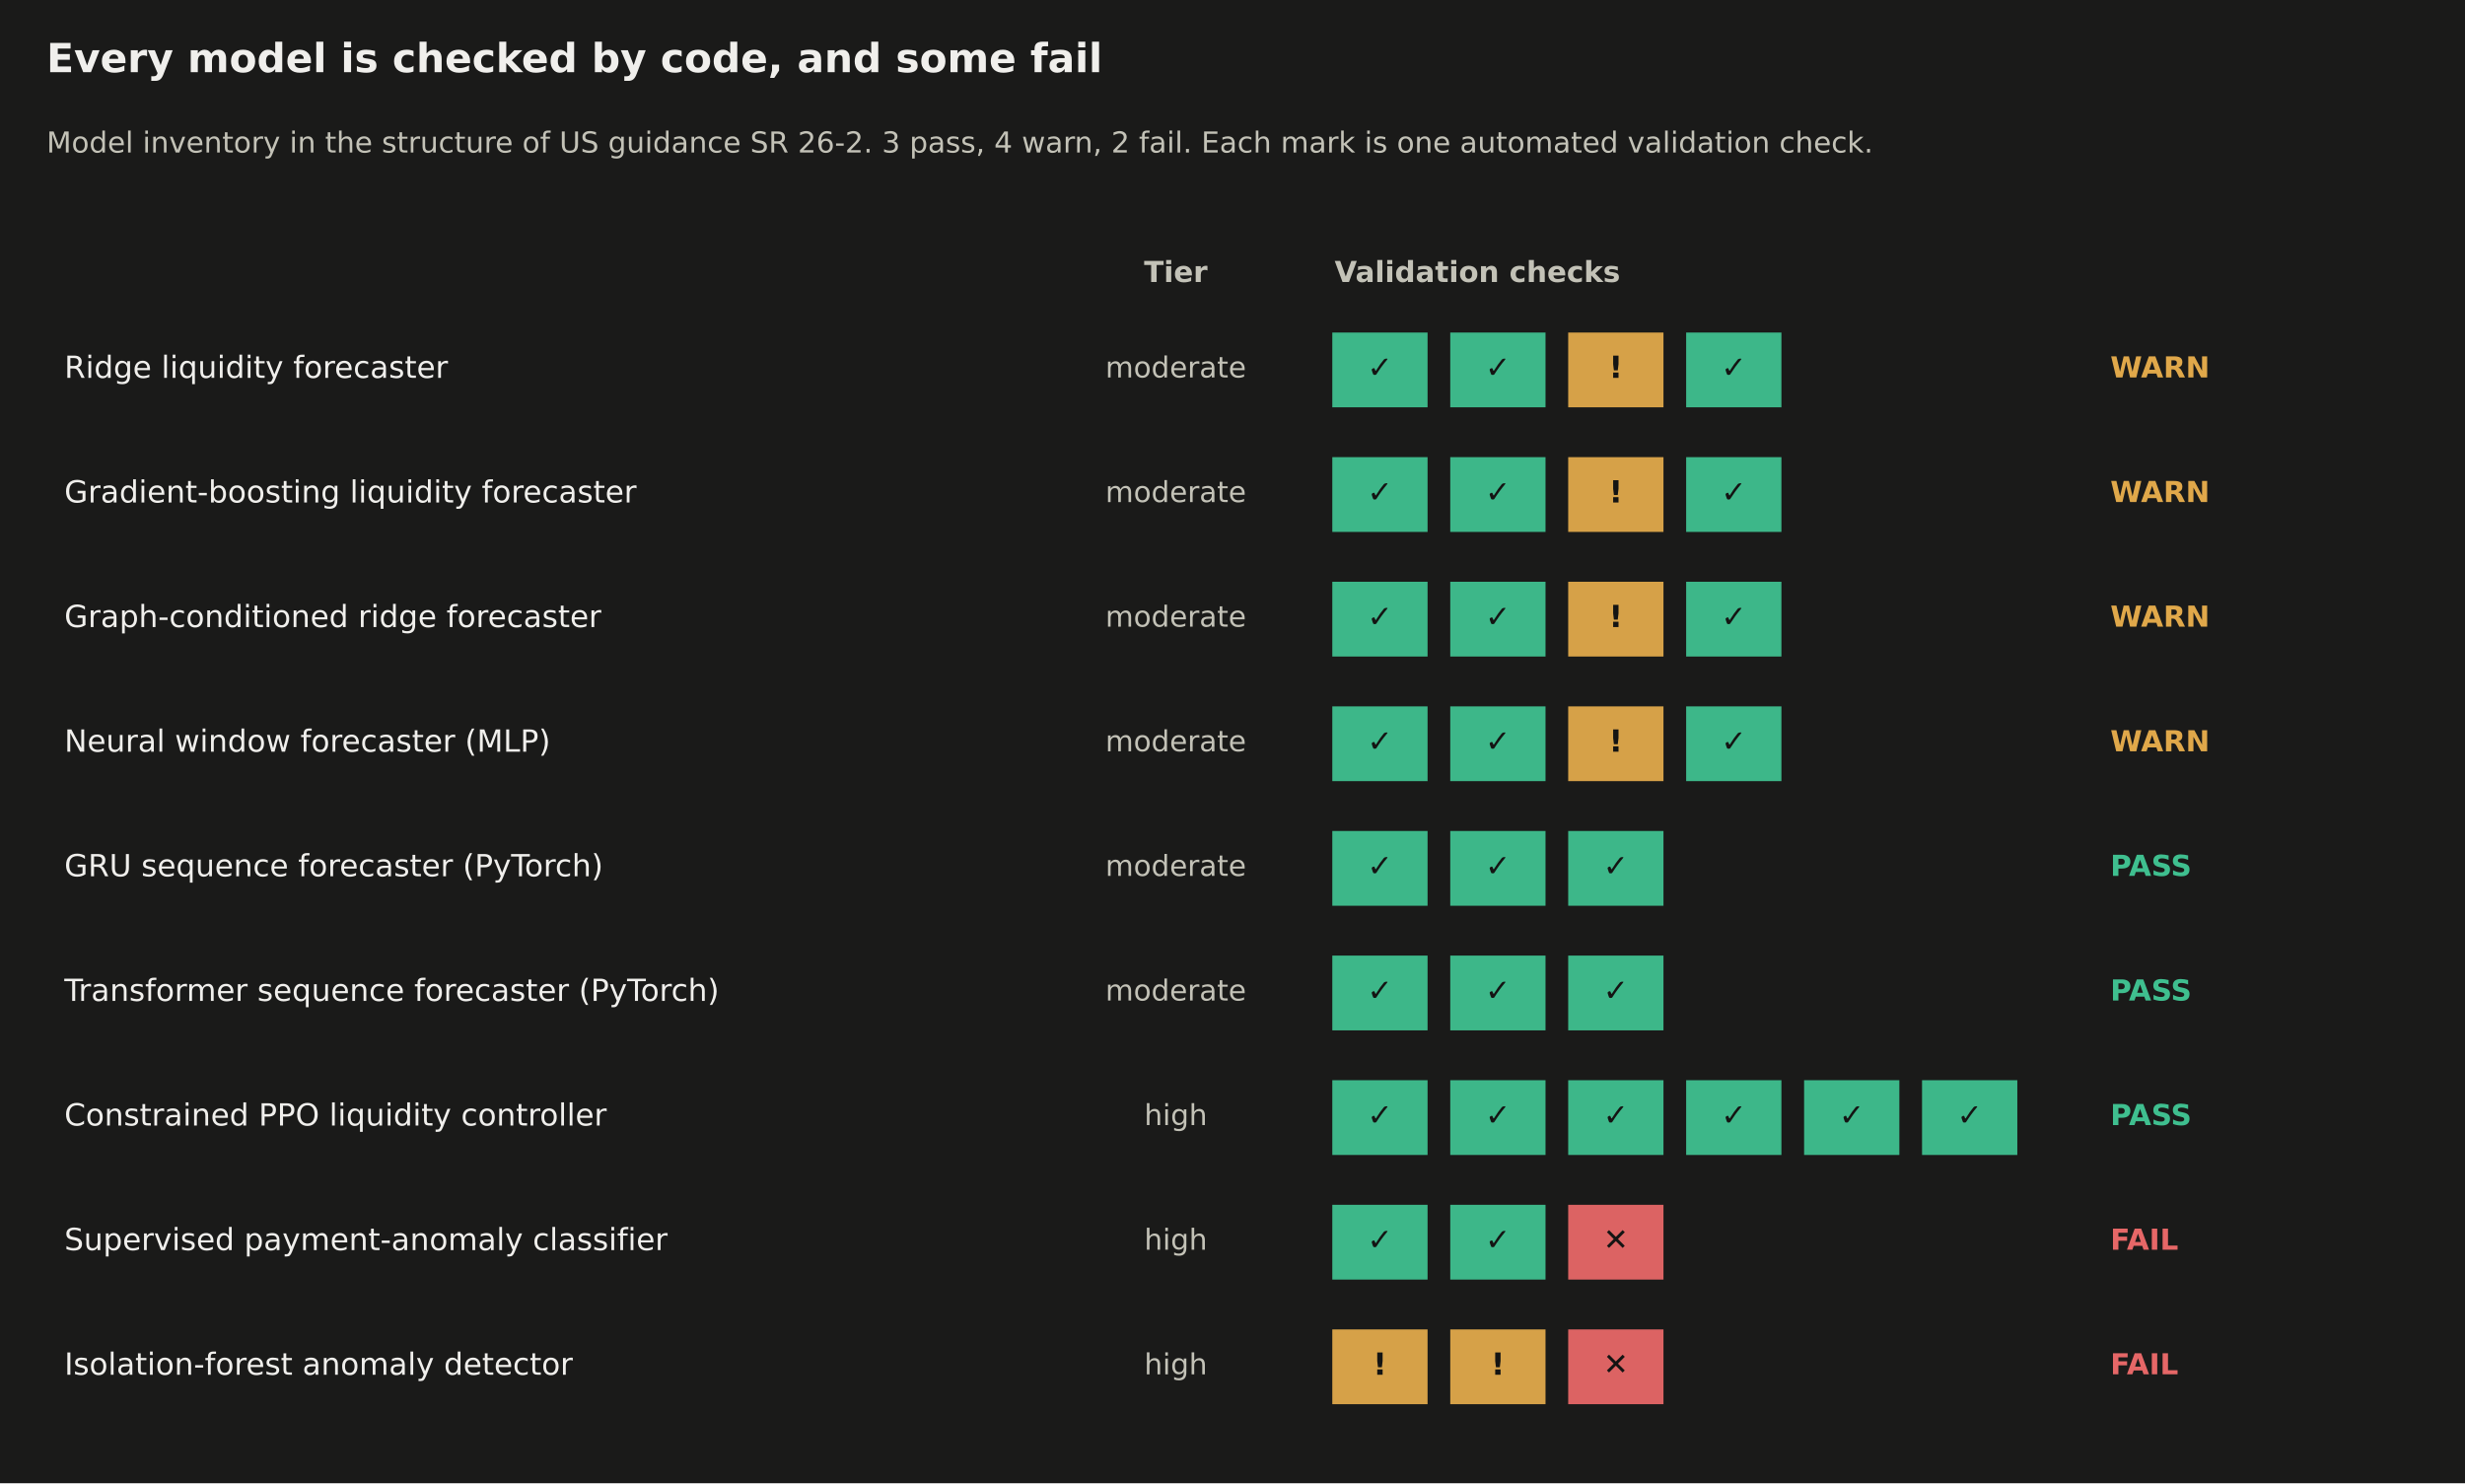
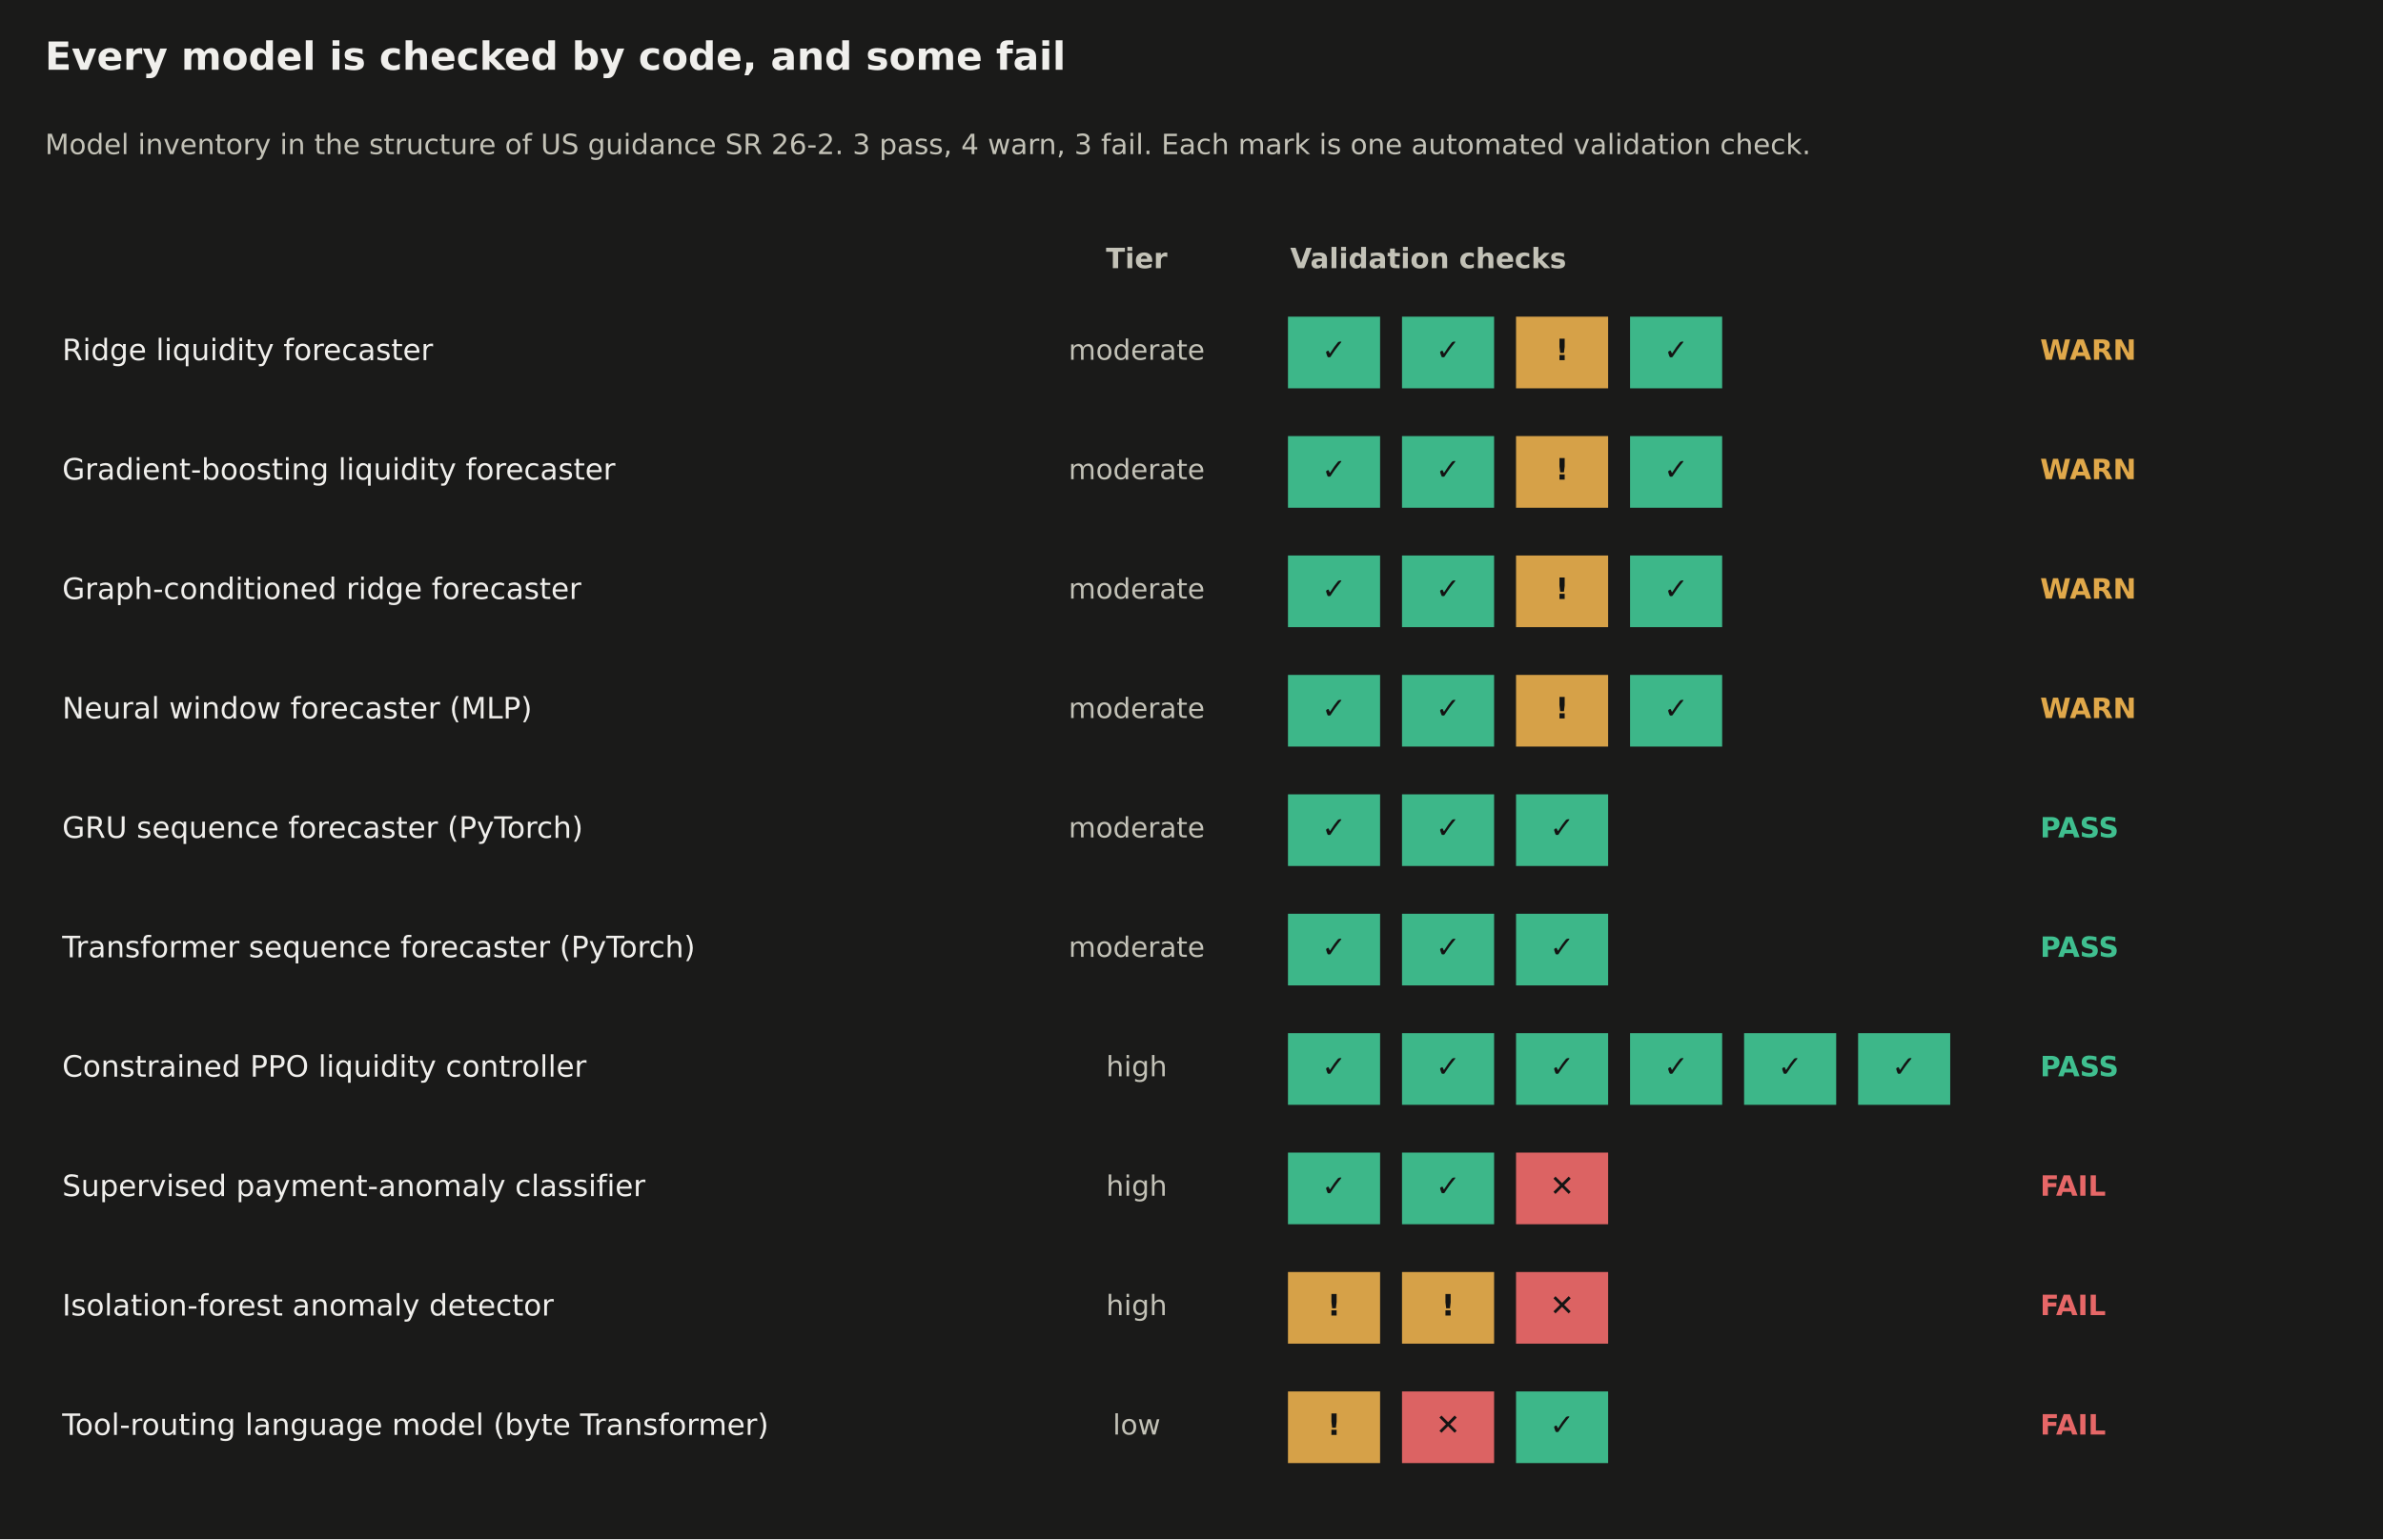
- <svg xmlns="http://www.w3.org/2000/svg" width="766.8pt" height="461.376pt" viewBox="0 0 766.8 461.376" version="1.1">
+ <svg xmlns="http://www.w3.org/2000/svg" width="766.8pt" height="495.396pt" viewBox="0 0 766.8 495.396" version="1.1">
  <defs>
    <style type="text/css">*{stroke-linejoin: round; stroke-linecap: butt}</style>
  </defs>
  <g id="figure_1">
    <g id="patch_1">
-       <path d="M 0 461.376  L 766.8 461.376  L 766.8 0  L 0 0  z " style="fill: #1a1a19" />
+       <path d="M 0 495.396  L 766.8 495.396  L 766.8 0  L 0 0  z " style="fill: #1a1a19" />
    </g>
    <g id="axes_1">
      <g id="patch_2">
-         <path d="M 12.96 448.416  L 753.84 448.416  L 753.84 72.432  L 12.96 72.432  z " style="fill: #1a1a19" />
+         <path d="M 12.96 482.436  L 753.84 482.436  L 753.84 71.172  L 12.96 71.172  z " style="fill: #1a1a19" />
      </g>
      <g id="matplotlib.axis_1" />
      <g id="matplotlib.axis_2" />
      <g id="patch_3">
-         <path d="M 414.446 126.698  L 444.082 126.698  L 444.082 103.441  L 414.446 103.441  z " clip-path="url(#p47820a5e8e)" style="fill: #3fbf8f; opacity: 0.95" />
+         <path d="M 414.446 124.982  L 444.082 124.982  L 444.082 101.921  L 414.446 101.921  z " clip-path="url(#p1b1a46b241)" style="fill: #3fbf8f; opacity: 0.95" />
      </g>
      <g id="patch_4">
-         <path d="M 451.138 126.698  L 480.773 126.698  L 480.773 103.441  L 451.138 103.441  z " clip-path="url(#p47820a5e8e)" style="fill: #3fbf8f; opacity: 0.95" />
+         <path d="M 451.138 124.982  L 480.773 124.982  L 480.773 101.921  L 451.138 101.921  z " clip-path="url(#p1b1a46b241)" style="fill: #3fbf8f; opacity: 0.95" />
      </g>
      <g id="patch_5">
-         <path d="M 487.829 126.698  L 517.464 126.698  L 517.464 103.441  L 487.829 103.441  z " clip-path="url(#p47820a5e8e)" style="fill: #e0a84a; opacity: 0.95" />
+         <path d="M 487.829 124.982  L 517.464 124.982  L 517.464 101.921  L 487.829 101.921  z " clip-path="url(#p1b1a46b241)" style="fill: #e0a84a; opacity: 0.95" />
      </g>
      <g id="patch_6">
-         <path d="M 524.52 126.698  L 554.155 126.698  L 554.155 103.441  L 524.52 103.441  z " clip-path="url(#p47820a5e8e)" style="fill: #3fbf8f; opacity: 0.95" />
+         <path d="M 524.52 124.982  L 554.155 124.982  L 554.155 101.921  L 524.52 101.921  z " clip-path="url(#p1b1a46b241)" style="fill: #3fbf8f; opacity: 0.95" />
      </g>
      <g id="patch_7">
-         <path d="M 414.446 165.459  L 444.082 165.459  L 444.082 142.202  L 414.446 142.202  z " clip-path="url(#p47820a5e8e)" style="fill: #3fbf8f; opacity: 0.95" />
+         <path d="M 414.446 163.418  L 444.082 163.418  L 444.082 140.357  L 414.446 140.357  z " clip-path="url(#p1b1a46b241)" style="fill: #3fbf8f; opacity: 0.95" />
      </g>
      <g id="patch_8">
-         <path d="M 451.138 165.459  L 480.773 165.459  L 480.773 142.202  L 451.138 142.202  z " clip-path="url(#p47820a5e8e)" style="fill: #3fbf8f; opacity: 0.95" />
+         <path d="M 451.138 163.418  L 480.773 163.418  L 480.773 140.357  L 451.138 140.357  z " clip-path="url(#p1b1a46b241)" style="fill: #3fbf8f; opacity: 0.95" />
      </g>
      <g id="patch_9">
-         <path d="M 487.829 165.459  L 517.464 165.459  L 517.464 142.202  L 487.829 142.202  z " clip-path="url(#p47820a5e8e)" style="fill: #e0a84a; opacity: 0.95" />
+         <path d="M 487.829 163.418  L 517.464 163.418  L 517.464 140.357  L 487.829 140.357  z " clip-path="url(#p1b1a46b241)" style="fill: #e0a84a; opacity: 0.95" />
      </g>
      <g id="patch_10">
-         <path d="M 524.52 165.459  L 554.155 165.459  L 554.155 142.202  L 524.52 142.202  z " clip-path="url(#p47820a5e8e)" style="fill: #3fbf8f; opacity: 0.95" />
+         <path d="M 524.52 163.418  L 554.155 163.418  L 554.155 140.357  L 524.52 140.357  z " clip-path="url(#p1b1a46b241)" style="fill: #3fbf8f; opacity: 0.95" />
      </g>
      <g id="patch_11">
-         <path d="M 414.446 204.22  L 444.082 204.22  L 444.082 180.963  L 414.446 180.963  z " clip-path="url(#p47820a5e8e)" style="fill: #3fbf8f; opacity: 0.95" />
+         <path d="M 414.446 201.854  L 444.082 201.854  L 444.082 178.792  L 414.446 178.792  z " clip-path="url(#p1b1a46b241)" style="fill: #3fbf8f; opacity: 0.95" />
      </g>
      <g id="patch_12">
-         <path d="M 451.138 204.22  L 480.773 204.22  L 480.773 180.963  L 451.138 180.963  z " clip-path="url(#p47820a5e8e)" style="fill: #3fbf8f; opacity: 0.95" />
+         <path d="M 451.138 201.854  L 480.773 201.854  L 480.773 178.792  L 451.138 178.792  z " clip-path="url(#p1b1a46b241)" style="fill: #3fbf8f; opacity: 0.95" />
      </g>
      <g id="patch_13">
-         <path d="M 487.829 204.22  L 517.464 204.22  L 517.464 180.963  L 487.829 180.963  z " clip-path="url(#p47820a5e8e)" style="fill: #e0a84a; opacity: 0.95" />
+         <path d="M 487.829 201.854  L 517.464 201.854  L 517.464 178.792  L 487.829 178.792  z " clip-path="url(#p1b1a46b241)" style="fill: #e0a84a; opacity: 0.95" />
      </g>
      <g id="patch_14">
-         <path d="M 524.52 204.22  L 554.155 204.22  L 554.155 180.963  L 524.52 180.963  z " clip-path="url(#p47820a5e8e)" style="fill: #3fbf8f; opacity: 0.95" />
+         <path d="M 524.52 201.854  L 554.155 201.854  L 554.155 178.792  L 524.52 178.792  z " clip-path="url(#p1b1a46b241)" style="fill: #3fbf8f; opacity: 0.95" />
      </g>
      <g id="patch_15">
-         <path d="M 414.446 242.981  L 444.082 242.981  L 444.082 219.725  L 414.446 219.725  z " clip-path="url(#p47820a5e8e)" style="fill: #3fbf8f; opacity: 0.95" />
+         <path d="M 414.446 240.29  L 444.082 240.29  L 444.082 217.228  L 414.446 217.228  z " clip-path="url(#p1b1a46b241)" style="fill: #3fbf8f; opacity: 0.95" />
      </g>
      <g id="patch_16">
-         <path d="M 451.138 242.981  L 480.773 242.981  L 480.773 219.725  L 451.138 219.725  z " clip-path="url(#p47820a5e8e)" style="fill: #3fbf8f; opacity: 0.95" />
+         <path d="M 451.138 240.29  L 480.773 240.29  L 480.773 217.228  L 451.138 217.228  z " clip-path="url(#p1b1a46b241)" style="fill: #3fbf8f; opacity: 0.95" />
      </g>
      <g id="patch_17">
-         <path d="M 487.829 242.981  L 517.464 242.981  L 517.464 219.725  L 487.829 219.725  z " clip-path="url(#p47820a5e8e)" style="fill: #e0a84a; opacity: 0.95" />
+         <path d="M 487.829 240.29  L 517.464 240.29  L 517.464 217.228  L 487.829 217.228  z " clip-path="url(#p1b1a46b241)" style="fill: #e0a84a; opacity: 0.95" />
      </g>
      <g id="patch_18">
-         <path d="M 524.52 242.981  L 554.155 242.981  L 554.155 219.725  L 524.52 219.725  z " clip-path="url(#p47820a5e8e)" style="fill: #3fbf8f; opacity: 0.95" />
+         <path d="M 524.52 240.29  L 554.155 240.29  L 554.155 217.228  L 524.52 217.228  z " clip-path="url(#p1b1a46b241)" style="fill: #3fbf8f; opacity: 0.95" />
      </g>
      <g id="patch_19">
-         <path d="M 414.446 281.743  L 444.082 281.743  L 444.082 258.486  L 414.446 258.486  z " clip-path="url(#p47820a5e8e)" style="fill: #3fbf8f; opacity: 0.95" />
+         <path d="M 414.446 278.726  L 444.082 278.726  L 444.082 255.664  L 414.446 255.664  z " clip-path="url(#p1b1a46b241)" style="fill: #3fbf8f; opacity: 0.95" />
      </g>
      <g id="patch_20">
-         <path d="M 451.138 281.743  L 480.773 281.743  L 480.773 258.486  L 451.138 258.486  z " clip-path="url(#p47820a5e8e)" style="fill: #3fbf8f; opacity: 0.95" />
+         <path d="M 451.138 278.726  L 480.773 278.726  L 480.773 255.664  L 451.138 255.664  z " clip-path="url(#p1b1a46b241)" style="fill: #3fbf8f; opacity: 0.95" />
      </g>
      <g id="patch_21">
-         <path d="M 487.829 281.743  L 517.464 281.743  L 517.464 258.486  L 487.829 258.486  z " clip-path="url(#p47820a5e8e)" style="fill: #3fbf8f; opacity: 0.95" />
+         <path d="M 487.829 278.726  L 517.464 278.726  L 517.464 255.664  L 487.829 255.664  z " clip-path="url(#p1b1a46b241)" style="fill: #3fbf8f; opacity: 0.95" />
      </g>
      <g id="patch_22">
-         <path d="M 414.446 320.504  L 444.082 320.504  L 444.082 297.247  L 414.446 297.247  z " clip-path="url(#p47820a5e8e)" style="fill: #3fbf8f; opacity: 0.95" />
+         <path d="M 414.446 317.162  L 444.082 317.162  L 444.082 294.1  L 414.446 294.1  z " clip-path="url(#p1b1a46b241)" style="fill: #3fbf8f; opacity: 0.95" />
      </g>
      <g id="patch_23">
-         <path d="M 451.138 320.504  L 480.773 320.504  L 480.773 297.247  L 451.138 297.247  z " clip-path="url(#p47820a5e8e)" style="fill: #3fbf8f; opacity: 0.95" />
+         <path d="M 451.138 317.162  L 480.773 317.162  L 480.773 294.1  L 451.138 294.1  z " clip-path="url(#p1b1a46b241)" style="fill: #3fbf8f; opacity: 0.95" />
      </g>
      <g id="patch_24">
-         <path d="M 487.829 320.504  L 517.464 320.504  L 517.464 297.247  L 487.829 297.247  z " clip-path="url(#p47820a5e8e)" style="fill: #3fbf8f; opacity: 0.95" />
+         <path d="M 487.829 317.162  L 517.464 317.162  L 517.464 294.1  L 487.829 294.1  z " clip-path="url(#p1b1a46b241)" style="fill: #3fbf8f; opacity: 0.95" />
      </g>
      <g id="patch_25">
-         <path d="M 414.446 359.265  L 444.082 359.265  L 444.082 336.008  L 414.446 336.008  z " clip-path="url(#p47820a5e8e)" style="fill: #3fbf8f; opacity: 0.95" />
+         <path d="M 414.446 355.598  L 444.082 355.598  L 444.082 332.536  L 414.446 332.536  z " clip-path="url(#p1b1a46b241)" style="fill: #3fbf8f; opacity: 0.95" />
      </g>
      <g id="patch_26">
-         <path d="M 451.138 359.265  L 480.773 359.265  L 480.773 336.008  L 451.138 336.008  z " clip-path="url(#p47820a5e8e)" style="fill: #3fbf8f; opacity: 0.95" />
+         <path d="M 451.138 355.598  L 480.773 355.598  L 480.773 332.536  L 451.138 332.536  z " clip-path="url(#p1b1a46b241)" style="fill: #3fbf8f; opacity: 0.95" />
      </g>
      <g id="patch_27">
-         <path d="M 487.829 359.265  L 517.464 359.265  L 517.464 336.008  L 487.829 336.008  z " clip-path="url(#p47820a5e8e)" style="fill: #3fbf8f; opacity: 0.95" />
+         <path d="M 487.829 355.598  L 517.464 355.598  L 517.464 332.536  L 487.829 332.536  z " clip-path="url(#p1b1a46b241)" style="fill: #3fbf8f; opacity: 0.95" />
      </g>
      <g id="patch_28">
-         <path d="M 524.52 359.265  L 554.155 359.265  L 554.155 336.008  L 524.52 336.008  z " clip-path="url(#p47820a5e8e)" style="fill: #3fbf8f; opacity: 0.95" />
+         <path d="M 524.52 355.598  L 554.155 355.598  L 554.155 332.536  L 524.52 332.536  z " clip-path="url(#p1b1a46b241)" style="fill: #3fbf8f; opacity: 0.95" />
      </g>
      <g id="patch_29">
-         <path d="M 561.211 359.265  L 590.846 359.265  L 590.846 336.008  L 561.211 336.008  z " clip-path="url(#p47820a5e8e)" style="fill: #3fbf8f; opacity: 0.95" />
+         <path d="M 561.211 355.598  L 590.846 355.598  L 590.846 332.536  L 561.211 332.536  z " clip-path="url(#p1b1a46b241)" style="fill: #3fbf8f; opacity: 0.95" />
      </g>
      <g id="patch_30">
-         <path d="M 597.902 359.265  L 627.538 359.265  L 627.538 336.008  L 597.902 336.008  z " clip-path="url(#p47820a5e8e)" style="fill: #3fbf8f; opacity: 0.95" />
+         <path d="M 597.902 355.598  L 627.538 355.598  L 627.538 332.536  L 597.902 332.536  z " clip-path="url(#p1b1a46b241)" style="fill: #3fbf8f; opacity: 0.95" />
      </g>
      <g id="patch_31">
-         <path d="M 414.446 398.026  L 444.082 398.026  L 444.082 374.77  L 414.446 374.77  z " clip-path="url(#p47820a5e8e)" style="fill: #3fbf8f; opacity: 0.95" />
+         <path d="M 414.446 394.033  L 444.082 394.033  L 444.082 370.972  L 414.446 370.972  z " clip-path="url(#p1b1a46b241)" style="fill: #3fbf8f; opacity: 0.95" />
      </g>
      <g id="patch_32">
-         <path d="M 451.138 398.026  L 480.773 398.026  L 480.773 374.77  L 451.138 374.77  z " clip-path="url(#p47820a5e8e)" style="fill: #3fbf8f; opacity: 0.95" />
+         <path d="M 451.138 394.033  L 480.773 394.033  L 480.773 370.972  L 451.138 370.972  z " clip-path="url(#p1b1a46b241)" style="fill: #3fbf8f; opacity: 0.95" />
      </g>
      <g id="patch_33">
-         <path d="M 487.829 398.026  L 517.464 398.026  L 517.464 374.77  L 487.829 374.77  z " clip-path="url(#p47820a5e8e)" style="fill: #e66767; opacity: 0.95" />
+         <path d="M 487.829 394.033  L 517.464 394.033  L 517.464 370.972  L 487.829 370.972  z " clip-path="url(#p1b1a46b241)" style="fill: #e66767; opacity: 0.95" />
      </g>
      <g id="patch_34">
-         <path d="M 414.446 436.788  L 444.082 436.788  L 444.082 413.531  L 414.446 413.531  z " clip-path="url(#p47820a5e8e)" style="fill: #e0a84a; opacity: 0.95" />
+         <path d="M 414.446 432.469  L 444.082 432.469  L 444.082 409.408  L 414.446 409.408  z " clip-path="url(#p1b1a46b241)" style="fill: #e0a84a; opacity: 0.95" />
      </g>
      <g id="patch_35">
-         <path d="M 451.138 436.788  L 480.773 436.788  L 480.773 413.531  L 451.138 413.531  z " clip-path="url(#p47820a5e8e)" style="fill: #e0a84a; opacity: 0.95" />
+         <path d="M 451.138 432.469  L 480.773 432.469  L 480.773 409.408  L 451.138 409.408  z " clip-path="url(#p1b1a46b241)" style="fill: #e0a84a; opacity: 0.95" />
      </g>
      <g id="patch_36">
-         <path d="M 487.829 436.788  L 517.464 436.788  L 517.464 413.531  L 487.829 413.531  z " clip-path="url(#p47820a5e8e)" style="fill: #e66767; opacity: 0.95" />
+         <path d="M 487.829 432.469  L 517.464 432.469  L 517.464 409.408  L 487.829 409.408  z " clip-path="url(#p1b1a46b241)" style="fill: #e66767; opacity: 0.95" />
+       </g>
+       <g id="patch_37">
+         <path d="M 414.446 470.905  L 444.082 470.905  L 444.082 447.844  L 414.446 447.844  z " clip-path="url(#p1b1a46b241)" style="fill: #e0a84a; opacity: 0.95" />
+       </g>
+       <g id="patch_38">
+         <path d="M 451.138 470.905  L 480.773 470.905  L 480.773 447.844  L 451.138 447.844  z " clip-path="url(#p1b1a46b241)" style="fill: #e66767; opacity: 0.95" />
+       </g>
+       <g id="patch_39">
+         <path d="M 487.829 470.905  L 517.464 470.905  L 517.464 447.844  L 487.829 447.844  z " clip-path="url(#p1b1a46b241)" style="fill: #3fbf8f; opacity: 0.95" />
      </g>
      <g id="text_1">
-         <text style="font-size: 9.5px; font-family: 'DejaVu Sans'; text-anchor: start; fill: #f0efec" x="20.016" y="117.538" transform="rotate(-0 20.016 117.5375)">Ridge liquidity forecaster</text>
+         <text style="font-size: 9.5px; font-family: 'DejaVu Sans'; text-anchor: start; fill: #f0efec" x="20.016" y="115.92" transform="rotate(-0 20.016 115.9196)">Ridge liquidity forecaster</text>
      </g>
      <g id="text_2">
-         <text style="font-size: 9px; font-family: 'DejaVu Sans'; text-anchor: middle; fill: #c3c2b7" x="365.76" y="117.408" transform="rotate(-0 365.76 117.4076)">moderate</text>
+         <text style="font-size: 9px; font-family: 'DejaVu Sans'; text-anchor: middle; fill: #c3c2b7" x="365.76" y="115.79" transform="rotate(-0 365.76 115.7897)">moderate</text>
      </g>
      <g id="text_3">
-         <text style="font-weight: 700; font-size: 9.5px; font-family: 'DejaVu Sans'; text-anchor: middle; fill: #141413" x="429.264" y="117.537" transform="rotate(-0 429.264 117.5371)">✓</text>
+         <text style="font-weight: 700; font-size: 9.5px; font-family: 'DejaVu Sans'; text-anchor: middle; fill: #141413" x="429.264" y="115.919" transform="rotate(-0 429.264 115.9193)">✓</text>
      </g>
      <g id="text_4">
-         <text style="font-weight: 700; font-size: 9.5px; font-family: 'DejaVu Sans'; text-anchor: middle; fill: #141413" x="465.955" y="117.537" transform="rotate(-0 465.9552 117.5371)">✓</text>
+         <text style="font-weight: 700; font-size: 9.5px; font-family: 'DejaVu Sans'; text-anchor: middle; fill: #141413" x="465.955" y="115.919" transform="rotate(-0 465.9552 115.9193)">✓</text>
      </g>
      <g id="text_5">
-         <text style="font-weight: 700; font-size: 9.5px; font-family: 'DejaVu Sans'; text-anchor: middle; fill: #141413" x="502.646" y="117.537" transform="rotate(-0 502.6464 117.5371)">!</text>
+         <text style="font-weight: 700; font-size: 9.5px; font-family: 'DejaVu Sans'; text-anchor: middle; fill: #141413" x="502.646" y="115.919" transform="rotate(-0 502.6464 115.9193)">!</text>
      </g>
      <g id="text_6">
-         <text style="font-weight: 700; font-size: 9.5px; font-family: 'DejaVu Sans'; text-anchor: middle; fill: #141413" x="539.338" y="117.537" transform="rotate(-0 539.3376 117.5371)">✓</text>
+         <text style="font-weight: 700; font-size: 9.5px; font-family: 'DejaVu Sans'; text-anchor: middle; fill: #141413" x="539.338" y="115.919" transform="rotate(-0 539.3376 115.9193)">✓</text>
      </g>
      <g id="text_7">
-         <text style="font-weight: 700; font-size: 9px; font-family: 'DejaVu Sans'; text-anchor: start; fill: #e0a84a" x="656.467" y="117.407" transform="rotate(-0 656.4672 117.4073)">WARN</text>
+         <text style="font-weight: 700; font-size: 9px; font-family: 'DejaVu Sans'; text-anchor: start; fill: #e0a84a" x="656.467" y="115.789" transform="rotate(-0 656.4672 115.7894)">WARN</text>
      </g>
      <g id="text_8">
-         <text style="font-size: 9.5px; font-family: 'DejaVu Sans'; text-anchor: start; fill: #f0efec" x="20.016" y="156.299" transform="rotate(-0 20.016 156.2987)">Gradient-boosting liquidity forecaster</text>
+         <text style="font-size: 9.5px; font-family: 'DejaVu Sans'; text-anchor: start; fill: #f0efec" x="20.016" y="154.356" transform="rotate(-0 20.016 154.3555)">Gradient-boosting liquidity forecaster</text>
      </g>
      <g id="text_9">
-         <text style="font-size: 9px; font-family: 'DejaVu Sans'; text-anchor: middle; fill: #c3c2b7" x="365.76" y="156.169" transform="rotate(-0 365.76 156.1688)">moderate</text>
+         <text style="font-size: 9px; font-family: 'DejaVu Sans'; text-anchor: middle; fill: #c3c2b7" x="365.76" y="154.226" transform="rotate(-0 365.76 154.2256)">moderate</text>
      </g>
      <g id="text_10">
-         <text style="font-weight: 700; font-size: 9.5px; font-family: 'DejaVu Sans'; text-anchor: middle; fill: #141413" x="429.264" y="156.298" transform="rotate(-0 429.264 156.2984)">✓</text>
+         <text style="font-weight: 700; font-size: 9.5px; font-family: 'DejaVu Sans'; text-anchor: middle; fill: #141413" x="429.264" y="154.355" transform="rotate(-0 429.264 154.3551)">✓</text>
      </g>
      <g id="text_11">
-         <text style="font-weight: 700; font-size: 9.5px; font-family: 'DejaVu Sans'; text-anchor: middle; fill: #141413" x="465.955" y="156.298" transform="rotate(-0 465.9552 156.2984)">✓</text>
+         <text style="font-weight: 700; font-size: 9.5px; font-family: 'DejaVu Sans'; text-anchor: middle; fill: #141413" x="465.955" y="154.355" transform="rotate(-0 465.9552 154.3551)">✓</text>
      </g>
      <g id="text_12">
-         <text style="font-weight: 700; font-size: 9.5px; font-family: 'DejaVu Sans'; text-anchor: middle; fill: #141413" x="502.646" y="156.298" transform="rotate(-0 502.6464 156.2984)">!</text>
+         <text style="font-weight: 700; font-size: 9.5px; font-family: 'DejaVu Sans'; text-anchor: middle; fill: #141413" x="502.646" y="154.355" transform="rotate(-0 502.6464 154.3551)">!</text>
      </g>
      <g id="text_13">
-         <text style="font-weight: 700; font-size: 9.5px; font-family: 'DejaVu Sans'; text-anchor: middle; fill: #141413" x="539.338" y="156.298" transform="rotate(-0 539.3376 156.2984)">✓</text>
+         <text style="font-weight: 700; font-size: 9.5px; font-family: 'DejaVu Sans'; text-anchor: middle; fill: #141413" x="539.338" y="154.355" transform="rotate(-0 539.3376 154.3551)">✓</text>
      </g>
      <g id="text_14">
-         <text style="font-weight: 700; font-size: 9px; font-family: 'DejaVu Sans'; text-anchor: start; fill: #e0a84a" x="656.467" y="156.168" transform="rotate(-0 656.4672 156.1685)">WARN</text>
+         <text style="font-weight: 700; font-size: 9px; font-family: 'DejaVu Sans'; text-anchor: start; fill: #e0a84a" x="656.467" y="154.225" transform="rotate(-0 656.4672 154.2253)">WARN</text>
      </g>
      <g id="text_15">
-         <text style="font-size: 9.5px; font-family: 'DejaVu Sans'; text-anchor: start; fill: #f0efec" x="20.016" y="195.06" transform="rotate(-0 20.016 195.06)">Graph-conditioned ridge forecaster</text>
+         <text style="font-size: 9.5px; font-family: 'DejaVu Sans'; text-anchor: start; fill: #f0efec" x="20.016" y="192.791" transform="rotate(-0 20.016 192.7914)">Graph-conditioned ridge forecaster</text>
      </g>
      <g id="text_16">
-         <text style="font-size: 9px; font-family: 'DejaVu Sans'; text-anchor: middle; fill: #c3c2b7" x="365.76" y="194.93" transform="rotate(-0 365.76 194.9301)">moderate</text>
+         <text style="font-size: 9px; font-family: 'DejaVu Sans'; text-anchor: middle; fill: #c3c2b7" x="365.76" y="192.661" transform="rotate(-0 365.76 192.6615)">moderate</text>
      </g>
      <g id="text_17">
-         <text style="font-weight: 700; font-size: 9.5px; font-family: 'DejaVu Sans'; text-anchor: middle; fill: #141413" x="429.264" y="195.06" transform="rotate(-0 429.264 195.0596)">✓</text>
+         <text style="font-weight: 700; font-size: 9.5px; font-family: 'DejaVu Sans'; text-anchor: middle; fill: #141413" x="429.264" y="192.791" transform="rotate(-0 429.264 192.791)">✓</text>
      </g>
      <g id="text_18">
-         <text style="font-weight: 700; font-size: 9.5px; font-family: 'DejaVu Sans'; text-anchor: middle; fill: #141413" x="465.955" y="195.06" transform="rotate(-0 465.9552 195.0596)">✓</text>
+         <text style="font-weight: 700; font-size: 9.5px; font-family: 'DejaVu Sans'; text-anchor: middle; fill: #141413" x="465.955" y="192.791" transform="rotate(-0 465.9552 192.791)">✓</text>
      </g>
      <g id="text_19">
-         <text style="font-weight: 700; font-size: 9.5px; font-family: 'DejaVu Sans'; text-anchor: middle; fill: #141413" x="502.646" y="195.06" transform="rotate(-0 502.6464 195.0596)">!</text>
+         <text style="font-weight: 700; font-size: 9.5px; font-family: 'DejaVu Sans'; text-anchor: middle; fill: #141413" x="502.646" y="192.791" transform="rotate(-0 502.6464 192.791)">!</text>
      </g>
      <g id="text_20">
-         <text style="font-weight: 700; font-size: 9.5px; font-family: 'DejaVu Sans'; text-anchor: middle; fill: #141413" x="539.338" y="195.06" transform="rotate(-0 539.3376 195.0596)">✓</text>
+         <text style="font-weight: 700; font-size: 9.5px; font-family: 'DejaVu Sans'; text-anchor: middle; fill: #141413" x="539.338" y="192.791" transform="rotate(-0 539.3376 192.791)">✓</text>
      </g>
      <g id="text_21">
-         <text style="font-weight: 700; font-size: 9px; font-family: 'DejaVu Sans'; text-anchor: start; fill: #e0a84a" x="656.467" y="194.93" transform="rotate(-0 656.4672 194.9297)">WARN</text>
+         <text style="font-weight: 700; font-size: 9px; font-family: 'DejaVu Sans'; text-anchor: start; fill: #e0a84a" x="656.467" y="192.661" transform="rotate(-0 656.4672 192.6611)">WARN</text>
      </g>
      <g id="text_22">
-         <text style="font-size: 9.5px; font-family: 'DejaVu Sans'; text-anchor: start; fill: #f0efec" x="20.016" y="233.821" transform="rotate(-0 20.016 233.8212)">Neural window forecaster (MLP)</text>
+         <text style="font-size: 9.5px; font-family: 'DejaVu Sans'; text-anchor: start; fill: #f0efec" x="20.016" y="231.227" transform="rotate(-0 20.016 231.2273)">Neural window forecaster (MLP)</text>
      </g>
      <g id="text_23">
-         <text style="font-size: 9px; font-family: 'DejaVu Sans'; text-anchor: middle; fill: #c3c2b7" x="365.76" y="233.691" transform="rotate(-0 365.76 233.6913)">moderate</text>
+         <text style="font-size: 9px; font-family: 'DejaVu Sans'; text-anchor: middle; fill: #c3c2b7" x="365.76" y="231.097" transform="rotate(-0 365.76 231.0974)">moderate</text>
      </g>
      <g id="text_24">
-         <text style="font-weight: 700; font-size: 9.5px; font-family: 'DejaVu Sans'; text-anchor: middle; fill: #141413" x="429.264" y="233.821" transform="rotate(-0 429.264 233.8208)">✓</text>
+         <text style="font-weight: 700; font-size: 9.5px; font-family: 'DejaVu Sans'; text-anchor: middle; fill: #141413" x="429.264" y="231.227" transform="rotate(-0 429.264 231.2269)">✓</text>
      </g>
      <g id="text_25">
-         <text style="font-weight: 700; font-size: 9.5px; font-family: 'DejaVu Sans'; text-anchor: middle; fill: #141413" x="465.955" y="233.821" transform="rotate(-0 465.9552 233.8208)">✓</text>
+         <text style="font-weight: 700; font-size: 9.5px; font-family: 'DejaVu Sans'; text-anchor: middle; fill: #141413" x="465.955" y="231.227" transform="rotate(-0 465.9552 231.2269)">✓</text>
      </g>
      <g id="text_26">
-         <text style="font-weight: 700; font-size: 9.5px; font-family: 'DejaVu Sans'; text-anchor: middle; fill: #141413" x="502.646" y="233.821" transform="rotate(-0 502.6464 233.8208)">!</text>
+         <text style="font-weight: 700; font-size: 9.5px; font-family: 'DejaVu Sans'; text-anchor: middle; fill: #141413" x="502.646" y="231.227" transform="rotate(-0 502.6464 231.2269)">!</text>
      </g>
      <g id="text_27">
-         <text style="font-weight: 700; font-size: 9.5px; font-family: 'DejaVu Sans'; text-anchor: middle; fill: #141413" x="539.338" y="233.821" transform="rotate(-0 539.3376 233.8208)">✓</text>
+         <text style="font-weight: 700; font-size: 9.5px; font-family: 'DejaVu Sans'; text-anchor: middle; fill: #141413" x="539.338" y="231.227" transform="rotate(-0 539.3376 231.2269)">✓</text>
      </g>
      <g id="text_28">
-         <text style="font-weight: 700; font-size: 9px; font-family: 'DejaVu Sans'; text-anchor: start; fill: #e0a84a" x="656.467" y="233.691" transform="rotate(-0 656.4672 233.691)">WARN</text>
+         <text style="font-weight: 700; font-size: 9px; font-family: 'DejaVu Sans'; text-anchor: start; fill: #e0a84a" x="656.467" y="231.097" transform="rotate(-0 656.4672 231.097)">WARN</text>
      </g>
      <g id="text_29">
-         <text style="font-size: 9.5px; font-family: 'DejaVu Sans'; text-anchor: start; fill: #f0efec" x="20.016" y="272.582" transform="rotate(-0 20.016 272.5825)">GRU sequence forecaster (PyTorch)</text>
+         <text style="font-size: 9.5px; font-family: 'DejaVu Sans'; text-anchor: start; fill: #f0efec" x="20.016" y="269.663" transform="rotate(-0 20.016 269.6632)">GRU sequence forecaster (PyTorch)</text>
      </g>
      <g id="text_30">
-         <text style="font-size: 9px; font-family: 'DejaVu Sans'; text-anchor: middle; fill: #c3c2b7" x="365.76" y="272.453" transform="rotate(-0 365.76 272.4526)">moderate</text>
+         <text style="font-size: 9px; font-family: 'DejaVu Sans'; text-anchor: middle; fill: #c3c2b7" x="365.76" y="269.533" transform="rotate(-0 365.76 269.5333)">moderate</text>
      </g>
      <g id="text_31">
-         <text style="font-weight: 700; font-size: 9.5px; font-family: 'DejaVu Sans'; text-anchor: middle; fill: #141413" x="429.264" y="272.582" transform="rotate(-0 429.264 272.5821)">✓</text>
+         <text style="font-weight: 700; font-size: 9.5px; font-family: 'DejaVu Sans'; text-anchor: middle; fill: #141413" x="429.264" y="269.663" transform="rotate(-0 429.264 269.6628)">✓</text>
      </g>
      <g id="text_32">
-         <text style="font-weight: 700; font-size: 9.5px; font-family: 'DejaVu Sans'; text-anchor: middle; fill: #141413" x="465.955" y="272.582" transform="rotate(-0 465.9552 272.5821)">✓</text>
+         <text style="font-weight: 700; font-size: 9.5px; font-family: 'DejaVu Sans'; text-anchor: middle; fill: #141413" x="465.955" y="269.663" transform="rotate(-0 465.9552 269.6628)">✓</text>
      </g>
      <g id="text_33">
-         <text style="font-weight: 700; font-size: 9.5px; font-family: 'DejaVu Sans'; text-anchor: middle; fill: #141413" x="502.646" y="272.582" transform="rotate(-0 502.6464 272.5821)">✓</text>
+         <text style="font-weight: 700; font-size: 9.5px; font-family: 'DejaVu Sans'; text-anchor: middle; fill: #141413" x="502.646" y="269.663" transform="rotate(-0 502.6464 269.6628)">✓</text>
      </g>
      <g id="text_34">
-         <text style="font-weight: 700; font-size: 9px; font-family: 'DejaVu Sans'; text-anchor: start; fill: #3fbf8f" x="656.467" y="272.452" transform="rotate(-0 656.4672 272.4522)">PASS</text>
+         <text style="font-weight: 700; font-size: 9px; font-family: 'DejaVu Sans'; text-anchor: start; fill: #3fbf8f" x="656.467" y="269.533" transform="rotate(-0 656.4672 269.5329)">PASS</text>
      </g>
      <g id="text_35">
-         <text style="font-size: 9.5px; font-family: 'DejaVu Sans'; text-anchor: start; fill: #f0efec" x="20.016" y="311.344" transform="rotate(-0 20.016 311.3437)">Transformer sequence forecaster (PyTorch)</text>
+         <text style="font-size: 9.5px; font-family: 'DejaVu Sans'; text-anchor: start; fill: #f0efec" x="20.016" y="308.099" transform="rotate(-0 20.016 308.0991)">Transformer sequence forecaster (PyTorch)</text>
      </g>
      <g id="text_36">
-         <text style="font-size: 9px; font-family: 'DejaVu Sans'; text-anchor: middle; fill: #c3c2b7" x="365.76" y="311.214" transform="rotate(-0 365.76 311.2138)">moderate</text>
+         <text style="font-size: 9px; font-family: 'DejaVu Sans'; text-anchor: middle; fill: #c3c2b7" x="365.76" y="307.969" transform="rotate(-0 365.76 307.9692)">moderate</text>
      </g>
      <g id="text_37">
-         <text style="font-weight: 700; font-size: 9.5px; font-family: 'DejaVu Sans'; text-anchor: middle; fill: #141413" x="429.264" y="311.343" transform="rotate(-0 429.264 311.3433)">✓</text>
+         <text style="font-weight: 700; font-size: 9.5px; font-family: 'DejaVu Sans'; text-anchor: middle; fill: #141413" x="429.264" y="308.099" transform="rotate(-0 429.264 308.0987)">✓</text>
      </g>
      <g id="text_38">
-         <text style="font-weight: 700; font-size: 9.5px; font-family: 'DejaVu Sans'; text-anchor: middle; fill: #141413" x="465.955" y="311.343" transform="rotate(-0 465.9552 311.3433)">✓</text>
+         <text style="font-weight: 700; font-size: 9.5px; font-family: 'DejaVu Sans'; text-anchor: middle; fill: #141413" x="465.955" y="308.099" transform="rotate(-0 465.9552 308.0987)">✓</text>
      </g>
      <g id="text_39">
-         <text style="font-weight: 700; font-size: 9.5px; font-family: 'DejaVu Sans'; text-anchor: middle; fill: #141413" x="502.646" y="311.343" transform="rotate(-0 502.6464 311.3433)">✓</text>
+         <text style="font-weight: 700; font-size: 9.5px; font-family: 'DejaVu Sans'; text-anchor: middle; fill: #141413" x="502.646" y="308.099" transform="rotate(-0 502.6464 308.0987)">✓</text>
      </g>
      <g id="text_40">
-         <text style="font-weight: 700; font-size: 9px; font-family: 'DejaVu Sans'; text-anchor: start; fill: #3fbf8f" x="656.467" y="311.213" transform="rotate(-0 656.4672 311.2134)">PASS</text>
+         <text style="font-weight: 700; font-size: 9px; font-family: 'DejaVu Sans'; text-anchor: start; fill: #3fbf8f" x="656.467" y="307.969" transform="rotate(-0 656.4672 307.9688)">PASS</text>
      </g>
      <g id="text_41">
-         <text style="font-size: 9.5px; font-family: 'DejaVu Sans'; text-anchor: start; fill: #f0efec" x="20.016" y="350.105" transform="rotate(-0 20.016 350.1049)">Constrained PPO liquidity controller</text>
+         <text style="font-size: 9.5px; font-family: 'DejaVu Sans'; text-anchor: start; fill: #f0efec" x="20.016" y="346.535" transform="rotate(-0 20.016 346.5349)">Constrained PPO liquidity controller</text>
      </g>
      <g id="text_42">
-         <text style="font-size: 9px; font-family: 'DejaVu Sans'; text-anchor: middle; fill: #c3c2b7" x="365.76" y="349.975" transform="rotate(-0 365.76 349.975)">high</text>
+         <text style="font-size: 9px; font-family: 'DejaVu Sans'; text-anchor: middle; fill: #c3c2b7" x="365.76" y="346.405" transform="rotate(-0 365.76 346.405)">high</text>
      </g>
      <g id="text_43">
-         <text style="font-weight: 700; font-size: 9.5px; font-family: 'DejaVu Sans'; text-anchor: middle; fill: #141413" x="429.264" y="350.105" transform="rotate(-0 429.264 350.1046)">✓</text>
+         <text style="font-weight: 700; font-size: 9.5px; font-family: 'DejaVu Sans'; text-anchor: middle; fill: #141413" x="429.264" y="346.535" transform="rotate(-0 429.264 346.5346)">✓</text>
      </g>
      <g id="text_44">
-         <text style="font-weight: 700; font-size: 9.5px; font-family: 'DejaVu Sans'; text-anchor: middle; fill: #141413" x="465.955" y="350.105" transform="rotate(-0 465.9552 350.1046)">✓</text>
+         <text style="font-weight: 700; font-size: 9.5px; font-family: 'DejaVu Sans'; text-anchor: middle; fill: #141413" x="465.955" y="346.535" transform="rotate(-0 465.9552 346.5346)">✓</text>
      </g>
      <g id="text_45">
-         <text style="font-weight: 700; font-size: 9.5px; font-family: 'DejaVu Sans'; text-anchor: middle; fill: #141413" x="502.646" y="350.105" transform="rotate(-0 502.6464 350.1046)">✓</text>
+         <text style="font-weight: 700; font-size: 9.5px; font-family: 'DejaVu Sans'; text-anchor: middle; fill: #141413" x="502.646" y="346.535" transform="rotate(-0 502.6464 346.5346)">✓</text>
      </g>
      <g id="text_46">
-         <text style="font-weight: 700; font-size: 9.5px; font-family: 'DejaVu Sans'; text-anchor: middle; fill: #141413" x="539.338" y="350.105" transform="rotate(-0 539.3376 350.1046)">✓</text>
+         <text style="font-weight: 700; font-size: 9.5px; font-family: 'DejaVu Sans'; text-anchor: middle; fill: #141413" x="539.338" y="346.535" transform="rotate(-0 539.3376 346.5346)">✓</text>
      </g>
      <g id="text_47">
-         <text style="font-weight: 700; font-size: 9.5px; font-family: 'DejaVu Sans'; text-anchor: middle; fill: #141413" x="576.029" y="350.105" transform="rotate(-0 576.0288 350.1046)">✓</text>
+         <text style="font-weight: 700; font-size: 9.5px; font-family: 'DejaVu Sans'; text-anchor: middle; fill: #141413" x="576.029" y="346.535" transform="rotate(-0 576.0288 346.5346)">✓</text>
      </g>
      <g id="text_48">
-         <text style="font-weight: 700; font-size: 9.5px; font-family: 'DejaVu Sans'; text-anchor: middle; fill: #141413" x="612.72" y="350.105" transform="rotate(-0 612.72 350.1046)">✓</text>
+         <text style="font-weight: 700; font-size: 9.5px; font-family: 'DejaVu Sans'; text-anchor: middle; fill: #141413" x="612.72" y="346.535" transform="rotate(-0 612.72 346.5346)">✓</text>
      </g>
      <g id="text_49">
-         <text style="font-weight: 700; font-size: 9px; font-family: 'DejaVu Sans'; text-anchor: start; fill: #3fbf8f" x="656.467" y="349.975" transform="rotate(-0 656.4672 349.9747)">PASS</text>
+         <text style="font-weight: 700; font-size: 9px; font-family: 'DejaVu Sans'; text-anchor: start; fill: #3fbf8f" x="656.467" y="346.405" transform="rotate(-0 656.4672 346.4047)">PASS</text>
      </g>
      <g id="text_50">
-         <text style="font-size: 9.5px; font-family: 'DejaVu Sans'; text-anchor: start; fill: #f0efec" x="20.016" y="388.866" transform="rotate(-0 20.016 388.8662)">Supervised payment-anomaly classifier</text>
+         <text style="font-size: 9.5px; font-family: 'DejaVu Sans'; text-anchor: start; fill: #f0efec" x="20.016" y="384.971" transform="rotate(-0 20.016 384.9708)">Supervised payment-anomaly classifier</text>
      </g>
      <g id="text_51">
-         <text style="font-size: 9px; font-family: 'DejaVu Sans'; text-anchor: middle; fill: #c3c2b7" x="365.76" y="388.736" transform="rotate(-0 365.76 388.7363)">high</text>
+         <text style="font-size: 9px; font-family: 'DejaVu Sans'; text-anchor: middle; fill: #c3c2b7" x="365.76" y="384.841" transform="rotate(-0 365.76 384.8409)">high</text>
      </g>
      <g id="text_52">
-         <text style="font-weight: 700; font-size: 9.5px; font-family: 'DejaVu Sans'; text-anchor: middle; fill: #141413" x="429.264" y="388.866" transform="rotate(-0 429.264 388.8658)">✓</text>
+         <text style="font-weight: 700; font-size: 9.5px; font-family: 'DejaVu Sans'; text-anchor: middle; fill: #141413" x="429.264" y="384.97" transform="rotate(-0 429.264 384.9705)">✓</text>
      </g>
      <g id="text_53">
-         <text style="font-weight: 700; font-size: 9.5px; font-family: 'DejaVu Sans'; text-anchor: middle; fill: #141413" x="465.955" y="388.866" transform="rotate(-0 465.9552 388.8658)">✓</text>
+         <text style="font-weight: 700; font-size: 9.5px; font-family: 'DejaVu Sans'; text-anchor: middle; fill: #141413" x="465.955" y="384.97" transform="rotate(-0 465.9552 384.9705)">✓</text>
      </g>
      <g id="text_54">
-         <text style="font-weight: 700; font-size: 9.5px; font-family: 'DejaVu Sans'; text-anchor: middle; fill: #141413" x="502.646" y="388.866" transform="rotate(-0 502.6464 388.8658)">✕</text>
+         <text style="font-weight: 700; font-size: 9.5px; font-family: 'DejaVu Sans'; text-anchor: middle; fill: #141413" x="502.646" y="384.97" transform="rotate(-0 502.6464 384.9705)">✕</text>
      </g>
      <g id="text_55">
-         <text style="font-weight: 700; font-size: 9px; font-family: 'DejaVu Sans'; text-anchor: start; fill: #e66767" x="656.467" y="388.736" transform="rotate(-0 656.4672 388.7359)">FAIL</text>
+         <text style="font-weight: 700; font-size: 9px; font-family: 'DejaVu Sans'; text-anchor: start; fill: #e66767" x="656.467" y="384.841" transform="rotate(-0 656.4672 384.8406)">FAIL</text>
      </g>
      <g id="text_56">
-         <text style="font-size: 9.5px; font-family: 'DejaVu Sans'; text-anchor: start; fill: #f0efec" x="20.016" y="427.627" transform="rotate(-0 20.016 427.6274)">Isolation-forest anomaly detector</text>
+         <text style="font-size: 9.5px; font-family: 'DejaVu Sans'; text-anchor: start; fill: #f0efec" x="20.016" y="423.407" transform="rotate(-0 20.016 423.4067)">Isolation-forest anomaly detector</text>
      </g>
      <g id="text_57">
-         <text style="font-size: 9px; font-family: 'DejaVu Sans'; text-anchor: middle; fill: #c3c2b7" x="365.76" y="427.498" transform="rotate(-0 365.76 427.4975)">high</text>
+         <text style="font-size: 9px; font-family: 'DejaVu Sans'; text-anchor: middle; fill: #c3c2b7" x="365.76" y="423.277" transform="rotate(-0 365.76 423.2768)">high</text>
      </g>
      <g id="text_58">
-         <text style="font-weight: 700; font-size: 9.5px; font-family: 'DejaVu Sans'; text-anchor: middle; fill: #141413" x="429.264" y="427.627" transform="rotate(-0 429.264 427.627)">!</text>
+         <text style="font-weight: 700; font-size: 9.5px; font-family: 'DejaVu Sans'; text-anchor: middle; fill: #141413" x="429.264" y="423.406" transform="rotate(-0 429.264 423.4064)">!</text>
      </g>
      <g id="text_59">
-         <text style="font-weight: 700; font-size: 9.5px; font-family: 'DejaVu Sans'; text-anchor: middle; fill: #141413" x="465.955" y="427.627" transform="rotate(-0 465.9552 427.627)">!</text>
+         <text style="font-weight: 700; font-size: 9.5px; font-family: 'DejaVu Sans'; text-anchor: middle; fill: #141413" x="465.955" y="423.406" transform="rotate(-0 465.9552 423.4064)">!</text>
      </g>
      <g id="text_60">
-         <text style="font-weight: 700; font-size: 9.5px; font-family: 'DejaVu Sans'; text-anchor: middle; fill: #141413" x="502.646" y="427.627" transform="rotate(-0 502.6464 427.627)">✕</text>
+         <text style="font-weight: 700; font-size: 9.5px; font-family: 'DejaVu Sans'; text-anchor: middle; fill: #141413" x="502.646" y="423.406" transform="rotate(-0 502.6464 423.4064)">✕</text>
      </g>
      <g id="text_61">
-         <text style="font-weight: 700; font-size: 9px; font-family: 'DejaVu Sans'; text-anchor: start; fill: #e66767" x="656.467" y="427.497" transform="rotate(-0 656.4672 427.4971)">FAIL</text>
+         <text style="font-weight: 700; font-size: 9px; font-family: 'DejaVu Sans'; text-anchor: start; fill: #e66767" x="656.467" y="423.276" transform="rotate(-0 656.4672 423.2765)">FAIL</text>
      </g>
      <g id="text_62">
-         <text style="font-weight: 700; font-size: 9px; font-family: 'DejaVu Sans'; text-anchor: middle; fill: #c3c2b7" x="365.76" y="87.712" transform="rotate(-0 365.76 87.71245)">Tier</text>
+         <text style="font-size: 9.5px; font-family: 'DejaVu Sans'; text-anchor: start; fill: #f0efec" x="20.016" y="461.843" transform="rotate(-0 20.016 461.8426)">Tool-routing language model (byte Transformer)</text>
      </g>
      <g id="text_63">
-         <text style="font-weight: 700; font-size: 9px; font-family: 'DejaVu Sans'; text-anchor: start; fill: #c3c2b7" x="415.152" y="87.712" transform="rotate(-0 415.152 87.71245)">Validation checks</text>
+         <text style="font-size: 9px; font-family: 'DejaVu Sans'; text-anchor: middle; fill: #c3c2b7" x="365.76" y="461.713" transform="rotate(-0 365.76 461.7127)">low</text>
+       </g>
+       <g id="text_64">
+         <text style="font-weight: 700; font-size: 9.5px; font-family: 'DejaVu Sans'; text-anchor: middle; fill: #141413" x="429.264" y="461.842" transform="rotate(-0 429.264 461.8422)">!</text>
+       </g>
+       <g id="text_65">
+         <text style="font-weight: 700; font-size: 9.5px; font-family: 'DejaVu Sans'; text-anchor: middle; fill: #141413" x="465.955" y="461.842" transform="rotate(-0 465.9552 461.8422)">✕</text>
+       </g>
+       <g id="text_66">
+         <text style="font-weight: 700; font-size: 9.5px; font-family: 'DejaVu Sans'; text-anchor: middle; fill: #141413" x="502.646" y="461.842" transform="rotate(-0 502.6464 461.8422)">✓</text>
+       </g>
+       <g id="text_67">
+         <text style="font-weight: 700; font-size: 9px; font-family: 'DejaVu Sans'; text-anchor: start; fill: #e66767" x="656.467" y="461.712" transform="rotate(-0 656.4672 461.7124)">FAIL</text>
+       </g>
+       <g id="text_68">
+         <text style="font-weight: 700; font-size: 9px; font-family: 'DejaVu Sans'; text-anchor: middle; fill: #c3c2b7" x="365.76" y="86.306" transform="rotate(-0 365.76 86.30604)">Tier</text>
+       </g>
+       <g id="text_69">
+         <text style="font-weight: 700; font-size: 9px; font-family: 'DejaVu Sans'; text-anchor: start; fill: #c3c2b7" x="415.152" y="86.306" transform="rotate(-0 415.152 86.30604)">Validation checks</text>
      </g>
    </g>
-     <g id="text_64">
+     <g id="text_70">
      <text style="font-weight: 700; font-size: 12.5px; font-family: 'DejaVu Sans'; text-anchor: start; fill: #f0efec" x="14.472" y="22.458" transform="rotate(-0 14.472 22.45805)">Every model is checked by code, and some fail</text>
    </g>
-     <g id="text_65">
-       <text style="font-size: 9px; font-family: 'DejaVu Sans'; text-anchor: start; fill: #c3c2b7" x="14.472" y="47.447" transform="rotate(-0 14.472 47.44659)">Model inventory in the structure of US guidance SR 26-2. 3 pass, 4 warn, 2 fail. Each mark is one automated validation check.</text>
+     <g id="text_71">
+       <text style="font-size: 9px; font-family: 'DejaVu Sans'; text-anchor: start; fill: #c3c2b7" x="14.472" y="49.607" transform="rotate(-0 14.472 49.60659)">Model inventory in the structure of US guidance SR 26-2. 3 pass, 4 warn, 3 fail. Each mark is one automated validation check.</text>
    </g>
  </g>
  <defs>
-     <clipPath id="p47820a5e8e">
-       <rect x="12.96" y="72.432" width="740.88" height="375.984" />
+     <clipPath id="p1b1a46b241">
+       <rect x="12.96" y="71.172" width="740.88" height="411.264" />
    </clipPath>
  </defs>
</svg>
